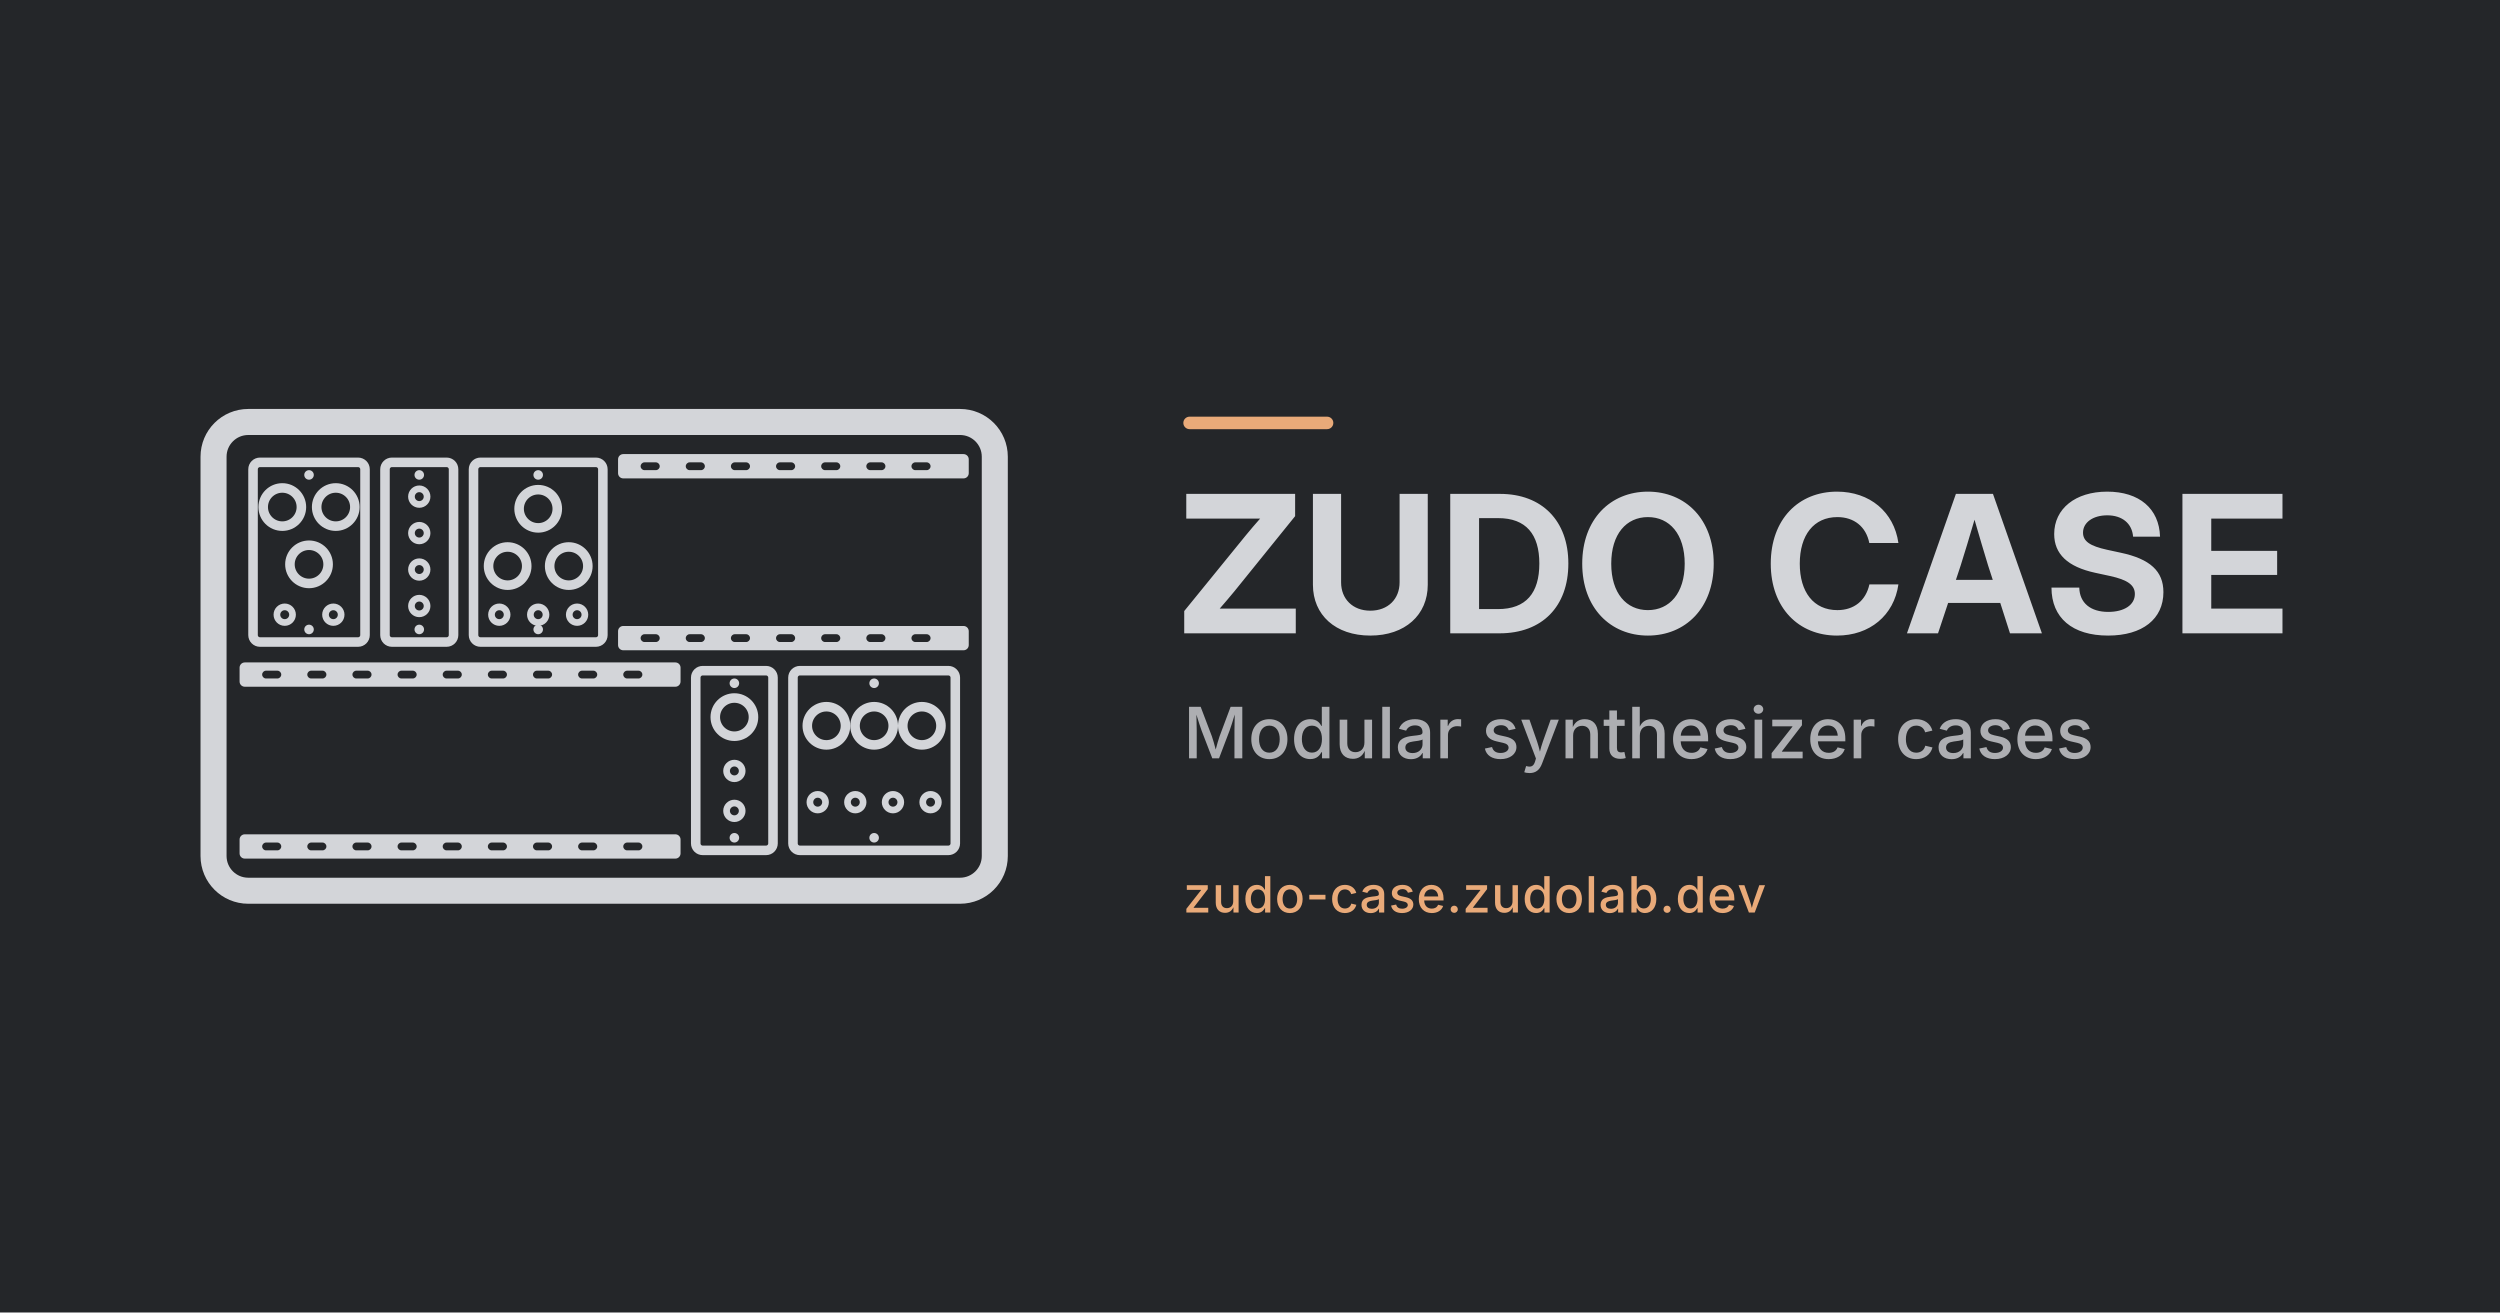
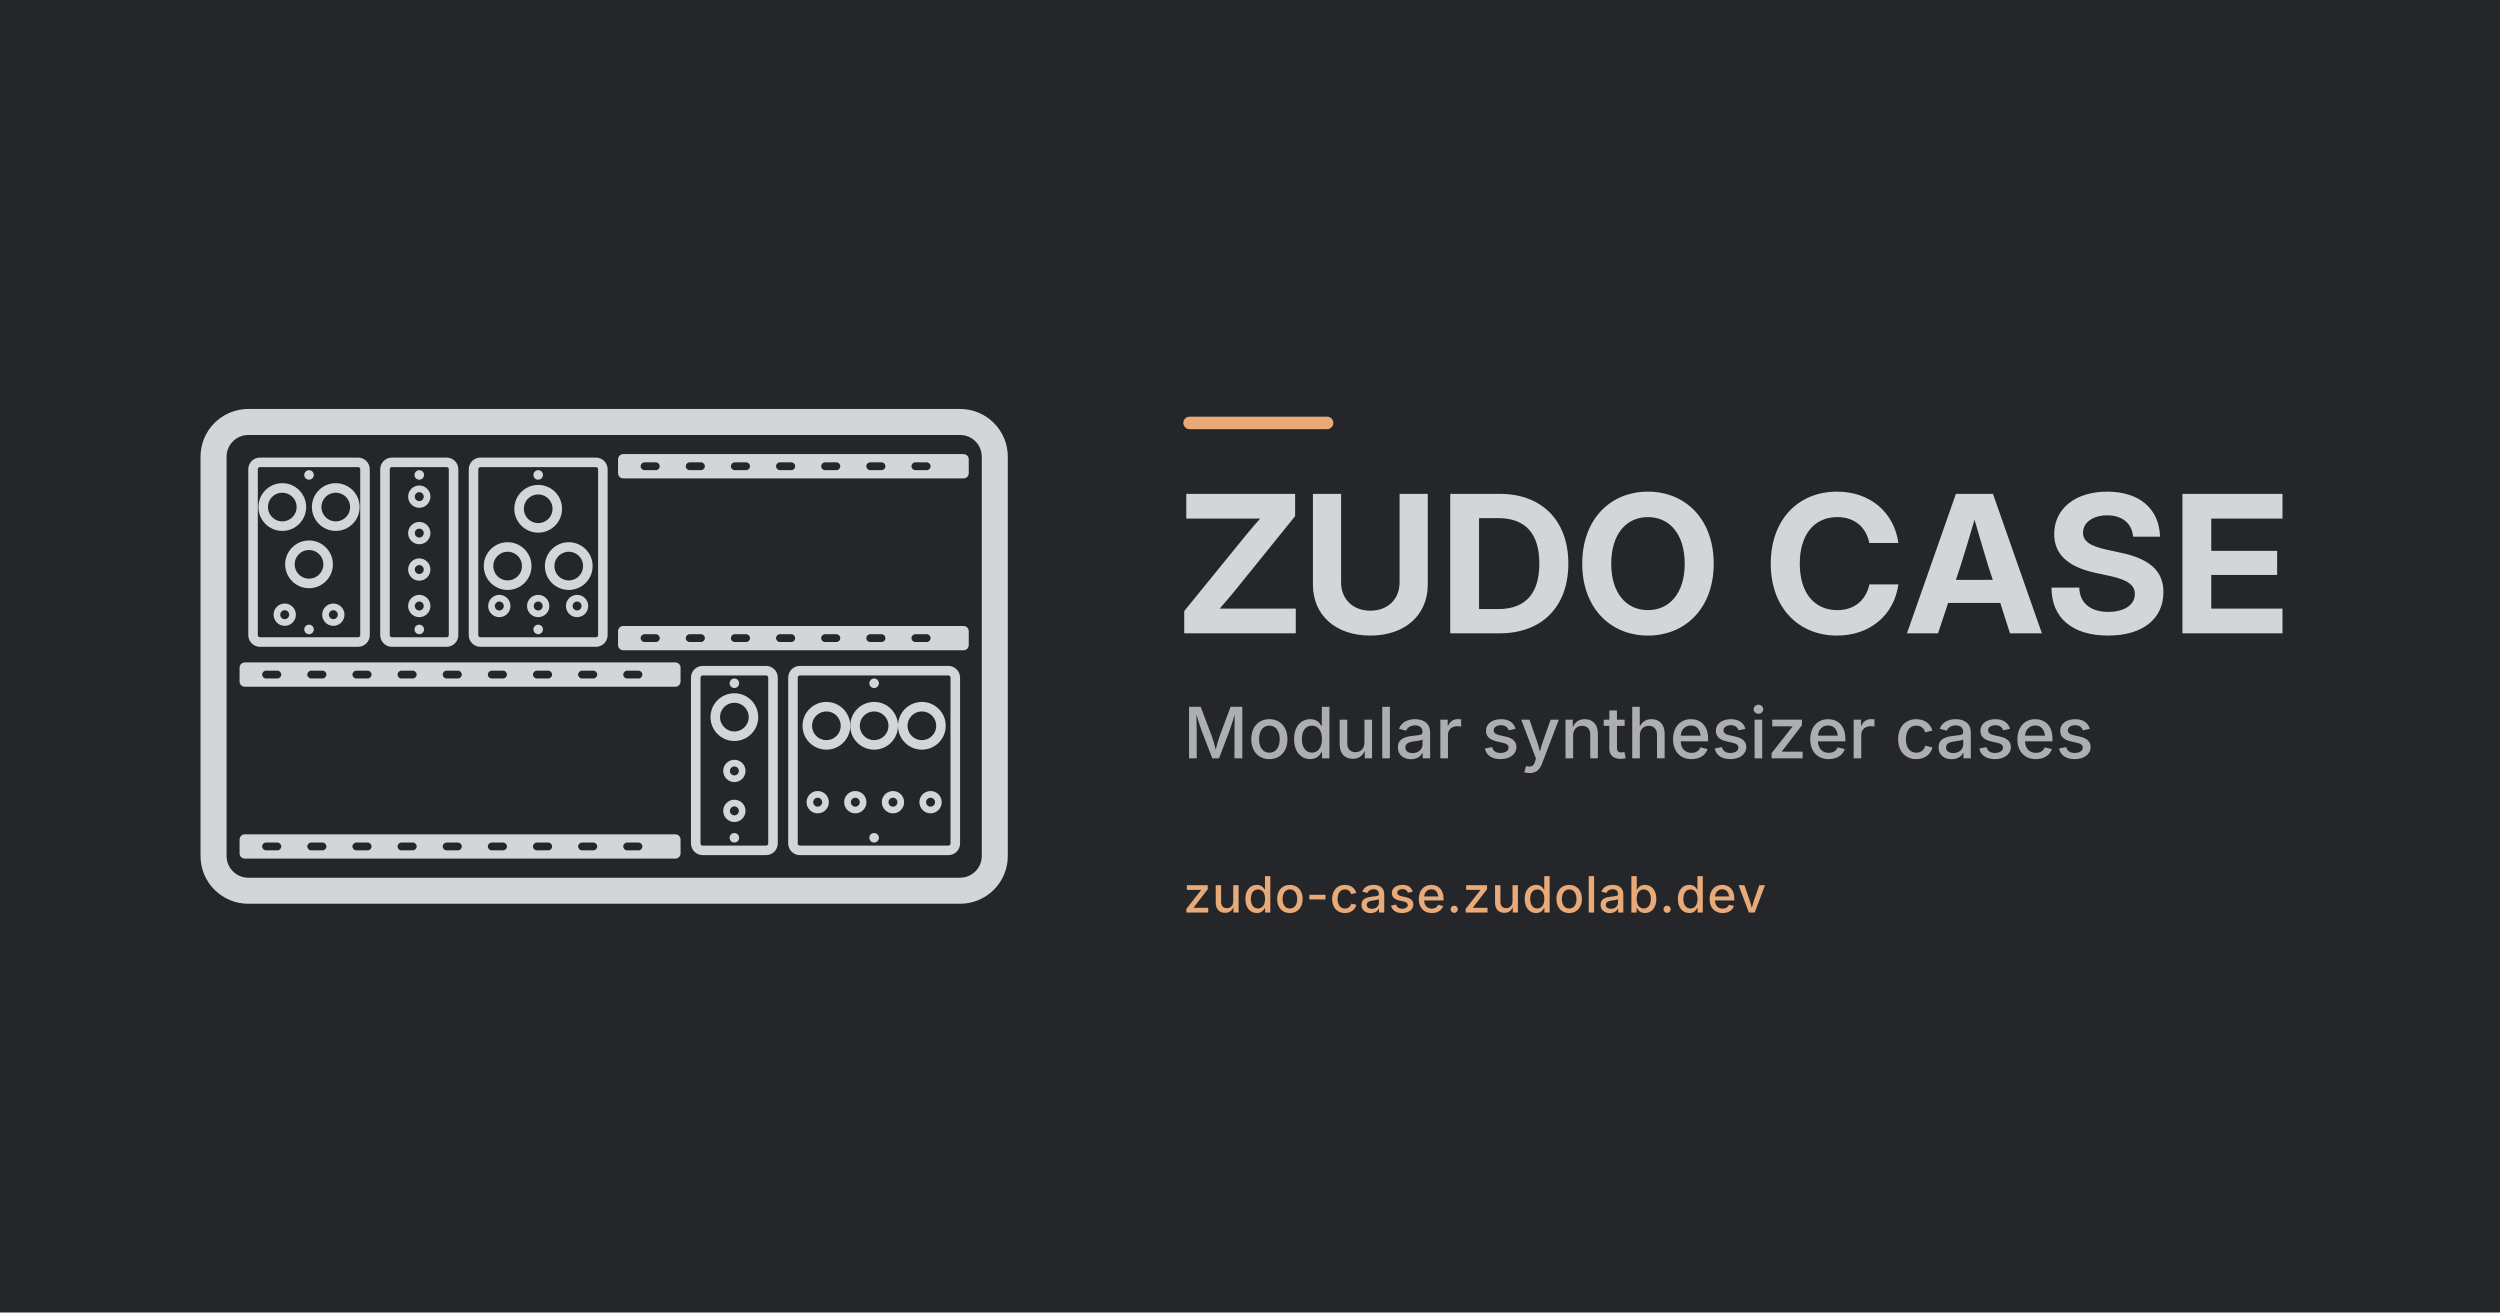
<svg xmlns="http://www.w3.org/2000/svg" width="1200" height="630" viewBox="0 0 1200 630">
  <rect width="1200" height="630" fill="#242629" />
  <svg x="40" y="183.8" width="500" height="262.5" viewBox="0 0 1200 630" fill="#D3D5D9" color="#D3D5D9">
    <path d="M190,45H1010A40,40 0 0 1 1050,85V545A40,40 0 0 1 1010,585H190A40,40 0 0 1 150,545V85A40,40 0 0 1 190,45Z" fill="none" stroke="currentColor" stroke-width="30" />
    <path fill-rule="evenodd" d="M622,82H1014A6,6 0 0 1 1020,88V104A6,6 0 0 1 1014,110H622A6,6 0 0 1 616,104V88A6,6 0 0 1 622,82ZM646.5,91.5H659.5A4.5,4.5 0 0 1 664,96.0V96.0A4.5,4.5 0 0 1 659.5,100.5H646.5A4.5,4.5 0 0 1 642,96.0V96.0A4.5,4.5 0 0 1 646.5,91.5ZM698.5,91.5H711.5A4.5,4.5 0 0 1 716,96.0V96.0A4.5,4.5 0 0 1 711.5,100.5H698.5A4.5,4.5 0 0 1 694,96.0V96.0A4.5,4.5 0 0 1 698.5,91.5ZM750.5,91.5H763.5A4.5,4.5 0 0 1 768,96.0V96.0A4.5,4.5 0 0 1 763.5,100.5H750.5A4.5,4.5 0 0 1 746,96.0V96.0A4.5,4.5 0 0 1 750.5,91.5ZM802.5,91.5H815.5A4.5,4.5 0 0 1 820,96.0V96.0A4.5,4.5 0 0 1 815.5,100.5H802.5A4.5,4.5 0 0 1 798,96.0V96.0A4.5,4.5 0 0 1 802.5,91.5ZM854.5,91.5H867.5A4.5,4.5 0 0 1 872,96.0V96.0A4.5,4.5 0 0 1 867.5,100.5H854.5A4.5,4.5 0 0 1 850,96.0V96.0A4.5,4.5 0 0 1 854.5,91.5ZM906.5,91.5H919.5A4.5,4.5 0 0 1 924,96.0V96.0A4.5,4.5 0 0 1 919.5,100.5H906.5A4.5,4.5 0 0 1 902,96.0V96.0A4.5,4.5 0 0 1 906.5,91.5ZM958.5,91.5H971.5A4.5,4.5 0 0 1 976,96.0V96.0A4.5,4.5 0 0 1 971.5,100.5H958.5A4.5,4.5 0 0 1 954,96.0V96.0A4.5,4.5 0 0 1 958.5,91.5Z" />
    <path fill-rule="evenodd" d="M622,280H1014A6,6 0 0 1 1020,286V302A6,6 0 0 1 1014,308H622A6,6 0 0 1 616,302V286A6,6 0 0 1 622,280ZM646.5,289.5H659.5A4.5,4.5 0 0 1 664,294.0V294.0A4.5,4.5 0 0 1 659.5,298.5H646.5A4.5,4.5 0 0 1 642,294.0V294.0A4.5,4.5 0 0 1 646.5,289.5ZM698.5,289.5H711.5A4.5,4.5 0 0 1 716,294.0V294.0A4.5,4.5 0 0 1 711.5,298.5H698.5A4.5,4.5 0 0 1 694,294.0V294.0A4.5,4.5 0 0 1 698.5,289.5ZM750.5,289.5H763.5A4.5,4.5 0 0 1 768,294.0V294.0A4.5,4.5 0 0 1 763.5,298.5H750.5A4.5,4.5 0 0 1 746,294.0V294.0A4.5,4.5 0 0 1 750.5,289.5ZM802.5,289.5H815.5A4.5,4.5 0 0 1 820,294.0V294.0A4.5,4.5 0 0 1 815.5,298.5H802.5A4.5,4.5 0 0 1 798,294.0V294.0A4.5,4.5 0 0 1 802.5,289.5ZM854.5,289.5H867.5A4.5,4.5 0 0 1 872,294.0V294.0A4.5,4.5 0 0 1 867.5,298.5H854.5A4.5,4.5 0 0 1 850,294.0V294.0A4.5,4.5 0 0 1 854.5,289.5ZM906.5,289.5H919.5A4.5,4.5 0 0 1 924,294.0V294.0A4.5,4.5 0 0 1 919.5,298.5H906.5A4.5,4.5 0 0 1 902,294.0V294.0A4.5,4.5 0 0 1 906.5,289.5ZM958.5,289.5H971.5A4.5,4.5 0 0 1 976,294.0V294.0A4.5,4.5 0 0 1 971.5,298.5H958.5A4.5,4.5 0 0 1 954,294.0V294.0A4.5,4.5 0 0 1 958.5,289.5Z" />
    <path d="M203.5,91.5H316.5A8,8 0 0 1 324.5,99.5V290.5A8,8 0 0 1 316.5,298.5H203.5A8,8 0 0 1 195.5,290.5V99.5A8,8 0 0 1 203.5,91.5Z" fill="none" stroke="currentColor" stroke-width="11" />
    <circle cx="260.0" cy="106" r="5.5" />
    <circle cx="260.0" cy="284" r="5.5" />
    <circle cx="229.2" cy="143.0" r="22" fill="none" stroke="currentColor" stroke-width="11" />
    <circle cx="290.8" cy="143.0" r="22" fill="none" stroke="currentColor" stroke-width="11" />
    <circle cx="260.0" cy="209.0" r="22" fill="none" stroke="currentColor" stroke-width="11" />
    <circle cx="232.0" cy="267.0" r="9" fill="none" stroke="currentColor" stroke-width="7.7" />
    <circle cx="288.0" cy="267.0" r="9" fill="none" stroke="currentColor" stroke-width="7.7" />
    <path d="M355.5,91.5H418.5A8,8 0 0 1 426.5,99.5V290.5A8,8 0 0 1 418.5,298.5H355.5A8,8 0 0 1 347.5,290.5V99.5A8,8 0 0 1 355.5,91.5Z" fill="none" stroke="currentColor" stroke-width="11" />
    <circle cx="387.0" cy="106" r="5.5" />
    <circle cx="387.0" cy="284" r="5.5" />
    <circle cx="387.0" cy="131.0" r="9" fill="none" stroke="currentColor" stroke-width="7.7" />
    <circle cx="387.0" cy="173.0" r="9" fill="none" stroke="currentColor" stroke-width="7.7" />
    <circle cx="387.0" cy="215.0" r="9" fill="none" stroke="currentColor" stroke-width="7.7" />
    <circle cx="387.0" cy="257.0" r="9" fill="none" stroke="currentColor" stroke-width="7.7" />
    <path d="M457.5,91.5H590.5A8,8 0 0 1 598.5,99.5V290.5A8,8 0 0 1 590.5,298.5H457.5A8,8 0 0 1 449.5,290.5V99.5A8,8 0 0 1 457.5,91.5Z" fill="none" stroke="currentColor" stroke-width="11" />
    <circle cx="524.0" cy="106" r="5.5" />
    <circle cx="524.0" cy="284" r="5.5" />
    <circle cx="524.0" cy="145.0" r="22" fill="none" stroke="currentColor" stroke-width="11" />
    <circle cx="488.8" cy="211.0" r="22" fill="none" stroke="currentColor" stroke-width="11" />
    <circle cx="559.2" cy="211.0" r="22" fill="none" stroke="currentColor" stroke-width="11" />
-     <circle cx="479.2" cy="267.0" r="9" fill="none" stroke="currentColor" stroke-width="7.7" />
-     <circle cx="524.0" cy="267.0" r="9" fill="none" stroke="currentColor" stroke-width="7.7" />
-     <circle cx="568.8" cy="267.0" r="9" fill="none" stroke="currentColor" stroke-width="7.7" />
+     <circle cx="479.2" cy="257.0" r="9" fill="none" stroke="currentColor" stroke-width="7.7" />
+     <circle cx="524.0" cy="257.0" r="9" fill="none" stroke="currentColor" stroke-width="7.7" />
+     <circle cx="568.8" cy="257.0" r="9" fill="none" stroke="currentColor" stroke-width="7.7" />
    <path fill-rule="evenodd" d="M186,322H682A6,6 0 0 1 688,328V344A6,6 0 0 1 682,350H186A6,6 0 0 1 180,344V328A6,6 0 0 1 186,322ZM210.5,331.5H223.5A4.5,4.5 0 0 1 228,336.0V336.0A4.5,4.5 0 0 1 223.5,340.5H210.5A4.5,4.5 0 0 1 206,336.0V336.0A4.5,4.5 0 0 1 210.5,331.5ZM262.5,331.5H275.5A4.5,4.5 0 0 1 280,336.0V336.0A4.5,4.5 0 0 1 275.5,340.5H262.5A4.5,4.5 0 0 1 258,336.0V336.0A4.5,4.5 0 0 1 262.5,331.5ZM314.5,331.5H327.5A4.5,4.5 0 0 1 332,336.0V336.0A4.5,4.5 0 0 1 327.5,340.5H314.5A4.5,4.5 0 0 1 310,336.0V336.0A4.5,4.5 0 0 1 314.5,331.5ZM366.5,331.5H379.5A4.5,4.5 0 0 1 384,336.0V336.0A4.5,4.5 0 0 1 379.5,340.5H366.5A4.5,4.5 0 0 1 362,336.0V336.0A4.5,4.5 0 0 1 366.5,331.5ZM418.5,331.5H431.5A4.5,4.5 0 0 1 436,336.0V336.0A4.5,4.5 0 0 1 431.5,340.5H418.5A4.5,4.5 0 0 1 414,336.0V336.0A4.5,4.5 0 0 1 418.5,331.5ZM470.5,331.5H483.5A4.5,4.5 0 0 1 488,336.0V336.0A4.5,4.5 0 0 1 483.5,340.5H470.5A4.5,4.5 0 0 1 466,336.0V336.0A4.5,4.5 0 0 1 470.5,331.5ZM522.5,331.5H535.5A4.5,4.5 0 0 1 540,336.0V336.0A4.5,4.5 0 0 1 535.5,340.5H522.5A4.5,4.5 0 0 1 518,336.0V336.0A4.5,4.5 0 0 1 522.5,331.5ZM574.5,331.5H587.5A4.5,4.5 0 0 1 592,336.0V336.0A4.5,4.5 0 0 1 587.5,340.5H574.5A4.5,4.5 0 0 1 570,336.0V336.0A4.5,4.5 0 0 1 574.5,331.5ZM626.5,331.5H639.5A4.5,4.5 0 0 1 644,336.0V336.0A4.5,4.5 0 0 1 639.5,340.5H626.5A4.5,4.5 0 0 1 622,336.0V336.0A4.5,4.5 0 0 1 626.5,331.5Z" />
    <path fill-rule="evenodd" d="M186,520H682A6,6 0 0 1 688,526V542A6,6 0 0 1 682,548H186A6,6 0 0 1 180,542V526A6,6 0 0 1 186,520ZM210.5,529.5H223.5A4.5,4.5 0 0 1 228,534.0V534.0A4.5,4.5 0 0 1 223.5,538.5H210.5A4.5,4.5 0 0 1 206,534.0V534.0A4.5,4.5 0 0 1 210.5,529.5ZM262.5,529.5H275.5A4.5,4.5 0 0 1 280,534.0V534.0A4.5,4.5 0 0 1 275.5,538.5H262.5A4.5,4.5 0 0 1 258,534.0V534.0A4.5,4.5 0 0 1 262.5,529.5ZM314.5,529.5H327.5A4.5,4.5 0 0 1 332,534.0V534.0A4.5,4.5 0 0 1 327.5,538.5H314.5A4.5,4.5 0 0 1 310,534.0V534.0A4.5,4.5 0 0 1 314.5,529.5ZM366.5,529.5H379.5A4.5,4.5 0 0 1 384,534.0V534.0A4.5,4.5 0 0 1 379.5,538.5H366.5A4.5,4.5 0 0 1 362,534.0V534.0A4.5,4.5 0 0 1 366.5,529.5ZM418.5,529.5H431.5A4.5,4.5 0 0 1 436,534.0V534.0A4.5,4.5 0 0 1 431.5,538.5H418.5A4.5,4.5 0 0 1 414,534.0V534.0A4.5,4.5 0 0 1 418.5,529.5ZM470.5,529.5H483.5A4.5,4.5 0 0 1 488,534.0V534.0A4.5,4.5 0 0 1 483.5,538.5H470.5A4.5,4.5 0 0 1 466,534.0V534.0A4.5,4.5 0 0 1 470.5,529.5ZM522.5,529.5H535.5A4.5,4.5 0 0 1 540,534.0V534.0A4.5,4.5 0 0 1 535.5,538.5H522.5A4.5,4.5 0 0 1 518,534.0V534.0A4.5,4.5 0 0 1 522.5,529.5ZM574.5,529.5H587.5A4.5,4.5 0 0 1 592,534.0V534.0A4.5,4.5 0 0 1 587.5,538.5H574.5A4.5,4.5 0 0 1 570,534.0V534.0A4.5,4.5 0 0 1 574.5,529.5ZM626.5,529.5H639.5A4.5,4.5 0 0 1 644,534.0V534.0A4.5,4.5 0 0 1 639.5,538.5H626.5A4.5,4.5 0 0 1 622,534.0V534.0A4.5,4.5 0 0 1 626.5,529.5Z" />
    <path d="M713.5,331.5H786.5A8,8 0 0 1 794.5,339.5V530.5A8,8 0 0 1 786.5,538.5H713.5A8,8 0 0 1 705.5,530.5V339.5A8,8 0 0 1 713.5,331.5Z" fill="none" stroke="currentColor" stroke-width="11" />
    <circle cx="750.0" cy="346" r="5.5" />
    <circle cx="750.0" cy="524" r="5.5" />
    <circle cx="750.0" cy="385.0" r="22" fill="none" stroke="currentColor" stroke-width="11" />
    <circle cx="750.0" cy="447.0" r="9" fill="none" stroke="currentColor" stroke-width="7.7" />
    <circle cx="750.0" cy="493.0" r="9" fill="none" stroke="currentColor" stroke-width="7.7" />
    <path d="M825.5,331.5H996.5A8,8 0 0 1 1004.5,339.5V530.5A8,8 0 0 1 996.5,538.5H825.5A8,8 0 0 1 817.5,530.5V339.5A8,8 0 0 1 825.5,331.5Z" fill="none" stroke="currentColor" stroke-width="11" />
    <circle cx="911.0" cy="346" r="5.5" />
    <circle cx="911.0" cy="524" r="5.5" />
    <circle cx="856.0" cy="395.0" r="22" fill="none" stroke="currentColor" stroke-width="11" />
    <circle cx="911.0" cy="395.0" r="22" fill="none" stroke="currentColor" stroke-width="11" />
    <circle cx="966.0" cy="395.0" r="22" fill="none" stroke="currentColor" stroke-width="11" />
    <circle cx="846.0" cy="483.0" r="9" fill="none" stroke="currentColor" stroke-width="7.7" />
    <circle cx="889.3" cy="483.0" r="9" fill="none" stroke="currentColor" stroke-width="7.7" />
    <circle cx="932.7" cy="483.0" r="9" fill="none" stroke="currentColor" stroke-width="7.7" />
    <circle cx="976.0" cy="483.0" r="9" fill="none" stroke="currentColor" stroke-width="7.7" />
  </svg>
  <rect x="568" y="200" width="72" height="6" rx="3" fill="#E9AA79" />
  <path fill="#D3D5D9" d="M568.426 304.0H621.973V292.141H585.451C587.877 289.355 590.258 286.57 592.549 283.785L621.658 247.758V237.066H569.414V248.926H604.857C602.521 251.576 600.23 254.227 598.029 256.922L568.426 293.309ZM657.742 305.078C674.453 305.078 685.324 295.15 685.324 280.686V237.066H671.803V279.562C671.803 287.469 666.277 293.129 657.742 293.129C649.252 293.129 643.727 287.424 643.727 279.562V237.066H630.205V280.686C630.205 295.195 641.031 305.078 657.742 305.078ZM719.746 304.0C740.275 304.0 752.809 291.107 752.809 270.488C752.809 249.959 740.141 237.066 720.016 237.066H696.117V304.0ZM709.953 292.365V248.701H719.162C732.459 248.701 738.883 256.428 738.883 270.488C738.883 284.594 732.549 292.365 719.027 292.365ZM791.004 305.078C809.018 305.078 822.584 291.871 822.584 270.578C822.584 249.24 809.018 235.988 791.004 235.988C772.99 235.988 759.469 249.24 759.469 270.578C759.469 291.781 772.99 305.078 791.004 305.078ZM791.004 292.859C780.672 292.859 773.395 284.773 773.395 270.578C773.395 256.293 780.672 248.207 791.004 248.207C801.336 248.207 808.658 256.293 808.658 270.578C808.658 284.773 801.336 292.859 791.004 292.859ZM881.77 305.078C897.447 305.078 909.127 295.42 911.238 280.506H897.312C895.605 288.367 889.855 292.859 881.949 292.859C870.539 292.859 863.891 284.189 863.891 270.578C863.891 256.877 870.584 248.207 881.949 248.207C889.9 248.207 895.695 252.744 897.268 260.65H911.238C909.127 245.691 897.447 235.988 881.77 235.988C863.352 235.988 849.965 249.195 849.965 270.578C849.965 291.826 863.396 305.078 881.77 305.078ZM915.338 304.0H930.252L935.104 289.4H960.125L964.797 304.0H980.115L956.621 237.066H938.832ZM938.832 278.35 941.123 271.432C943.279 264.604 945.346 257.775 947.771 249.465C950.152 257.775 952.219 264.604 954.285 271.432L956.531 278.35ZM1011.887 305.078C1028.373 305.078 1038.436 297.127 1038.436 284.234C1038.436 274.172 1032.102 268.287 1017.816 265.277L1011.393 263.885C1003.172 262.088 999.848 259.797 999.848 255.664C999.848 250.768 1004.654 247.354 1011.482 247.354C1018.67 247.354 1023.387 251.262 1023.881 257.596H1036.818C1036.414 244.119 1026.846 235.988 1011.438 235.988C996.209 235.988 986.012 244.164 986.012 256.338C986.012 265.906 992.436 272.061 1005.688 274.936L1012.74 276.463C1021.23 278.305 1024.734 280.82 1024.734 285.133C1024.734 290.344 1019.658 293.713 1011.977 293.713C1003.396 293.713 998.23 289.4 998.051 282.033H984.709C984.709 296.588 994.727 305.078 1011.887 305.078ZM1047.566 304.0H1095.588V292.141H1061.402V275.969H1093.027V264.424H1061.402V248.926H1095.588V237.066H1047.566Z" />
  <path fill="#D3D5D9" fill-opacity="0.78" d="M570.739 364.0H574.425V350.686C574.425 348.793 574.342 345.622 574.275 343.032C575.222 346.087 576.201 349.191 576.766 350.686L581.896 364.0H585.133L590.196 350.686C590.761 349.142 591.79 345.954 592.67 342.949C592.62 345.705 592.537 348.859 592.537 350.686V364.0H596.306V339.264H590.694L585.382 353.458C584.9 354.819 584.12 357.575 583.539 359.783C582.975 357.525 582.194 354.786 581.713 353.458L576.317 339.264H570.739ZM609.288 364.382C614.518 364.382 617.971 360.547 617.971 354.819C617.971 349.042 614.518 345.207 609.288 345.207C604.059 345.207 600.622 349.042 600.622 354.819C600.622 360.547 604.059 364.382 609.288 364.382ZM609.288 361.294C605.935 361.294 604.341 358.339 604.341 354.819C604.341 351.25 605.935 348.295 609.288 348.295C612.675 348.295 614.269 351.267 614.269 354.819C614.269 358.339 612.675 361.294 609.288 361.294ZM628.928 364.365C632.281 364.365 633.626 362.273 634.273 361.095H634.572V364.0H638.125V339.264H634.473V348.461H634.273C633.643 347.315 632.381 345.207 628.928 345.207C624.462 345.207 621.158 348.727 621.158 354.77C621.158 360.763 624.412 364.365 628.928 364.365ZM629.725 361.261C626.554 361.261 624.894 358.422 624.894 354.736C624.894 351.084 626.504 348.312 629.725 348.312C632.862 348.312 634.539 350.885 634.539 354.736C634.539 358.604 632.829 361.261 629.725 361.261ZM649.364 364.232C651.921 364.232 653.913 363.087 655.075 360.397L655.092 364.0H658.595V345.439H654.926V356.43C654.926 359.368 653.083 361.045 650.609 361.045C648.186 361.045 646.691 359.451 646.691 356.778V345.439H643.039V357.227C643.039 361.809 645.579 364.232 649.364 364.232ZM667.145 339.264H663.492V364.0H667.145ZM677.255 364.415C680.26 364.415 682.02 362.904 682.733 361.46H682.916V364.0H686.452V351.682C686.452 346.319 682.186 345.207 679.197 345.207C675.894 345.207 672.772 346.502 671.511 349.822L674.947 350.719C675.462 349.457 676.823 348.179 679.247 348.179C681.571 348.179 682.8 349.374 682.8 351.433V351.532C682.8 352.844 681.389 352.827 678.118 353.209C674.615 353.607 670.979 354.537 670.979 358.754C670.979 362.406 673.719 364.415 677.255 364.415ZM678.068 361.477C676.026 361.477 674.565 360.563 674.565 358.804C674.565 356.895 676.259 356.197 678.317 355.915C679.446 355.766 682.269 355.467 682.816 354.936V357.31C682.816 359.484 681.04 361.477 678.068 361.477ZM691.366 364.0H695.019V352.728C695.019 350.287 696.878 348.561 699.435 348.561C700.198 348.561 701.078 348.693 701.344 348.76V345.273C700.962 345.224 700.265 345.174 699.8 345.174C697.625 345.174 695.782 346.402 695.102 348.428H694.902V345.439H691.366ZM720.236 364.382C724.769 364.382 727.89 361.991 727.89 358.604C727.89 356.031 726.263 354.371 722.826 353.591L719.838 352.927C717.796 352.462 716.966 351.731 716.966 350.503C716.966 349.108 718.493 348.096 720.502 348.096C722.693 348.096 723.739 349.258 724.221 350.553L727.491 349.839C726.694 347.083 724.486 345.207 720.469 345.207C716.269 345.207 713.28 347.415 713.28 350.735C713.28 353.392 714.94 355.085 718.394 355.865L721.515 356.579C723.274 356.978 724.121 357.741 724.121 358.92C724.121 360.298 722.627 361.427 720.27 361.427C718.111 361.427 716.7 360.53 716.186 358.588L712.749 359.302C713.413 362.589 716.202 364.382 720.236 364.382ZM731.642 370.674C732.09 370.873 733.053 371.072 734.198 371.072C737.187 371.072 739.029 369.545 740.158 366.573L748.227 345.439H744.309L740.573 355.981C739.992 357.592 739.577 359.202 739.162 360.796C738.764 359.202 738.382 357.608 737.817 355.981L734.148 345.439H730.197L737.253 364.083L736.854 365.444C736.174 367.835 734.846 368.3 732.953 367.802L732.538 367.702ZM755.1 353.01C755.1 350.071 756.926 348.395 759.416 348.395C761.84 348.395 763.334 349.988 763.334 352.661V364.0H766.986V352.213C766.986 347.631 764.463 345.207 760.678 345.207C758.055 345.207 756.112 346.386 754.95 349.009L754.934 345.439H751.447V364.0H755.1ZM779.836 345.439H776.134V341.023H772.481V345.439H769.775V348.411H772.481V359.285C772.481 362.439 774.424 364.249 777.794 364.249C778.641 364.249 779.57 364.133 780.351 363.867L779.703 360.945C779.255 361.045 778.541 361.145 778.159 361.145C776.715 361.145 776.134 360.48 776.134 358.986V348.411H779.836ZM787.124 353.01C787.124 350.071 788.95 348.395 791.44 348.395C793.864 348.395 795.358 349.988 795.358 352.661V364.0H799.027V352.213C799.027 347.631 796.487 345.207 792.702 345.207C790.162 345.207 788.253 346.319 787.091 348.776V339.264H783.472V364.0H787.124ZM811.927 364.382C815.895 364.382 818.733 362.439 819.613 359.551L816.177 358.737C815.529 360.464 814.002 361.36 811.96 361.36C808.922 361.36 806.863 359.418 806.73 355.832H819.896V354.537C819.896 347.847 815.845 345.207 811.611 345.207C806.415 345.207 803.062 349.142 803.062 354.853C803.062 360.613 806.448 364.382 811.927 364.382ZM806.747 353.109C806.946 350.437 808.706 348.229 811.628 348.229C814.434 348.229 816.011 350.188 816.276 353.109ZM830.554 364.382C835.086 364.382 838.207 361.991 838.207 358.604C838.207 356.031 836.58 354.371 833.144 353.591L830.155 352.927C828.113 352.462 827.283 351.731 827.283 350.503C827.283 349.108 828.811 348.096 830.819 348.096C833.011 348.096 834.057 349.258 834.538 350.553L837.809 349.839C837.012 347.083 834.804 345.207 830.786 345.207C826.586 345.207 823.598 347.415 823.598 350.735C823.598 353.392 825.258 355.085 828.711 355.865L831.832 356.579C833.592 356.978 834.438 357.741 834.438 358.92C834.438 360.298 832.944 361.427 830.587 361.427C828.429 361.427 827.018 360.53 826.503 358.588L823.066 359.302C823.73 362.589 826.52 364.382 830.554 364.382ZM842.208 364.0H845.86V345.439H842.208ZM844.051 342.601C845.312 342.601 846.358 341.638 846.358 340.442C846.358 339.23 845.312 338.268 844.051 338.268C842.789 338.268 841.743 339.23 841.743 340.442C841.743 341.638 842.789 342.601 844.051 342.601ZM850.376 364.0H865.268V360.812H855.323V360.646L864.936 348.129V345.439H850.691V348.627H860.37V348.793L850.376 361.51ZM877.785 364.382C881.753 364.382 884.592 362.439 885.472 359.551L882.035 358.737C881.388 360.464 879.86 361.36 877.818 361.36C874.78 361.36 872.722 359.418 872.589 355.832H885.754V354.537C885.754 347.847 881.703 345.207 877.47 345.207C872.273 345.207 868.92 349.142 868.92 354.853C868.92 360.613 872.307 364.382 877.785 364.382ZM872.605 353.109C872.805 350.437 874.564 348.229 877.486 348.229C880.292 348.229 881.869 350.188 882.135 353.109ZM889.755 364.0H893.407V352.728C893.407 350.287 895.267 348.561 897.823 348.561C898.587 348.561 899.467 348.693 899.732 348.76V345.273C899.351 345.224 898.653 345.174 898.188 345.174C896.014 345.174 894.171 346.402 893.49 348.428H893.291V345.439H889.755ZM919.771 364.382C923.672 364.382 926.693 362.273 927.59 358.771L924.137 357.94C923.639 359.949 922.095 361.294 919.787 361.294C916.434 361.294 914.823 358.355 914.823 354.819C914.823 351.233 916.434 348.295 919.787 348.295C922.062 348.295 923.572 349.606 924.07 351.516L927.54 350.686C926.627 347.249 923.622 345.207 919.771 345.207C914.541 345.207 911.104 349.042 911.104 354.819C911.104 360.547 914.541 364.382 919.771 364.382ZM936.787 364.415C939.792 364.415 941.552 362.904 942.266 361.46H942.448V364.0H945.984V351.682C945.984 346.319 941.718 345.207 938.729 345.207C935.426 345.207 932.305 346.502 931.043 349.822L934.479 350.719C934.994 349.457 936.355 348.179 938.779 348.179C941.104 348.179 942.332 349.374 942.332 351.433V351.532C942.332 352.844 940.921 352.827 937.65 353.209C934.147 353.607 930.512 354.537 930.512 358.754C930.512 362.406 933.251 364.415 936.787 364.415ZM937.601 361.477C935.559 361.477 934.098 360.563 934.098 358.804C934.098 356.895 935.791 356.197 937.85 355.915C938.979 355.766 941.801 355.467 942.349 354.936V357.31C942.349 359.484 940.572 361.477 937.601 361.477ZM957.556 364.382C962.088 364.382 965.209 361.991 965.209 358.604C965.209 356.031 963.582 354.371 960.146 353.591L957.157 352.927C955.115 352.462 954.285 351.731 954.285 350.503C954.285 349.108 955.812 348.096 957.821 348.096C960.013 348.096 961.059 349.258 961.54 350.553L964.811 349.839C964.014 347.083 961.806 345.207 957.788 345.207C953.588 345.207 950.6 347.415 950.6 350.735C950.6 353.392 952.26 355.085 955.713 355.865L958.834 356.579C960.594 356.978 961.44 357.741 961.44 358.92C961.44 360.298 959.946 361.427 957.589 361.427C955.431 361.427 954.02 360.53 953.505 358.588L950.068 359.302C950.732 362.589 953.521 364.382 957.556 364.382ZM977.212 364.382C981.18 364.382 984.019 362.439 984.898 359.551L981.462 358.737C980.814 360.464 979.287 361.36 977.245 361.36C974.207 361.36 972.148 359.418 972.016 355.832H985.181V354.537C985.181 347.847 981.13 345.207 976.896 345.207C971.7 345.207 968.347 349.142 968.347 354.853C968.347 360.613 971.733 364.382 977.212 364.382ZM972.032 353.109C972.231 350.437 973.991 348.229 976.913 348.229C979.719 348.229 981.296 350.188 981.562 353.109ZM995.839 364.382C1000.371 364.382 1003.492 361.991 1003.492 358.604C1003.492 356.031 1001.865 354.371 998.429 353.591L995.44 352.927C993.398 352.462 992.568 351.731 992.568 350.503C992.568 349.108 994.096 348.096 996.104 348.096C998.296 348.096 999.342 349.258 999.823 350.553L1003.094 349.839C1002.297 347.083 1000.089 345.207 996.071 345.207C991.871 345.207 988.883 347.415 988.883 350.735C988.883 353.392 990.543 355.085 993.996 355.865L997.117 356.579C998.877 356.978 999.724 357.741 999.724 358.92C999.724 360.298 998.229 361.427 995.872 361.427C993.714 361.427 992.303 360.53 991.788 358.588L988.352 359.302C989.016 362.589 991.805 364.382 995.839 364.382Z" />
  <path fill="#E9AA79" d="M569.453 438.0H579.965V435.75H572.945V435.633L579.73 426.797V424.898H569.676V427.148H576.508V427.266L569.453 436.242ZM588.017 438.164C589.822 438.164 591.228 437.355 592.048 435.457L592.06 438.0H594.533V424.898H591.943V432.656C591.943 434.73 590.642 435.914 588.896 435.914C587.185 435.914 586.13 434.789 586.13 432.902V424.898H583.552V433.219C583.552 436.453 585.345 438.164 588.017 438.164ZM603.265 438.258C605.632 438.258 606.581 436.781 607.038 435.949H607.249V438.0H609.757V420.539H607.179V427.031H607.038C606.593 426.223 605.702 424.734 603.265 424.734C600.112 424.734 597.78 427.219 597.78 431.484C597.78 435.715 600.077 438.258 603.265 438.258ZM603.827 436.066C601.589 436.066 600.417 434.062 600.417 431.461C600.417 428.883 601.554 426.926 603.827 426.926C606.042 426.926 607.226 428.742 607.226 431.461C607.226 434.191 606.019 436.066 603.827 436.066ZM619.134 438.27C622.825 438.27 625.263 435.562 625.263 431.52C625.263 427.441 622.825 424.734 619.134 424.734C615.442 424.734 613.016 427.441 613.016 431.52C613.016 435.562 615.442 438.27 619.134 438.27ZM619.134 436.09C616.766 436.09 615.641 434.004 615.641 431.52C615.641 429.0 616.766 426.914 619.134 426.914C621.524 426.914 622.649 429.012 622.649 431.52C622.649 434.004 621.524 436.09 619.134 436.09ZM636.221 429.516H628.463V431.754H636.221ZM645.527 438.27C648.281 438.27 650.414 436.781 651.047 434.309L648.609 433.723C648.258 435.141 647.168 436.09 645.539 436.09C643.172 436.09 642.035 434.016 642.035 431.52C642.035 428.988 643.172 426.914 645.539 426.914C647.145 426.914 648.211 427.84 648.562 429.188L651.012 428.602C650.367 426.176 648.246 424.734 645.527 424.734C641.836 424.734 639.41 427.441 639.41 431.52C639.41 435.562 641.836 438.27 645.527 438.27ZM657.939 438.293C660.06 438.293 661.302 437.227 661.806 436.207H661.935V438.0H664.431V429.305C664.431 425.52 661.42 424.734 659.31 424.734C656.978 424.734 654.775 425.648 653.884 427.992L656.31 428.625C656.673 427.734 657.634 426.832 659.345 426.832C660.986 426.832 661.853 427.676 661.853 429.129V429.199C661.853 430.125 660.857 430.113 658.548 430.383C656.076 430.664 653.509 431.32 653.509 434.297C653.509 436.875 655.443 438.293 657.939 438.293ZM658.513 436.219C657.072 436.219 656.041 435.574 656.041 434.332C656.041 432.984 657.236 432.492 658.689 432.293C659.486 432.188 661.478 431.977 661.865 431.602V433.277C661.865 434.812 660.611 436.219 658.513 436.219ZM672.999 438.27C676.198 438.27 678.402 436.582 678.402 434.191C678.402 432.375 677.253 431.203 674.827 430.652L672.718 430.184C671.277 429.855 670.691 429.34 670.691 428.473C670.691 427.488 671.769 426.773 673.187 426.773C674.734 426.773 675.472 427.594 675.812 428.508L678.12 428.004C677.558 426.059 675.999 424.734 673.163 424.734C670.198 424.734 668.089 426.293 668.089 428.637C668.089 430.512 669.261 431.707 671.698 432.258L673.902 432.762C675.144 433.043 675.741 433.582 675.741 434.414C675.741 435.387 674.687 436.184 673.023 436.184C671.499 436.184 670.503 435.551 670.14 434.18L667.714 434.684C668.183 437.004 670.152 438.27 672.999 438.27ZM687.274 438.27C690.075 438.27 692.079 436.898 692.7 434.859L690.274 434.285C689.817 435.504 688.739 436.137 687.298 436.137C685.153 436.137 683.7 434.766 683.606 432.234H692.899V431.32C692.899 426.598 690.04 424.734 687.052 424.734C683.384 424.734 681.016 427.512 681.016 431.543C681.016 435.609 683.407 438.27 687.274 438.27ZM683.618 430.312C683.759 428.426 685.001 426.867 687.063 426.867C689.044 426.867 690.157 428.25 690.345 430.312ZM698.034 438.176C698.995 438.176 699.756 437.414 699.756 436.453C699.756 435.48 698.995 434.719 698.034 434.719C697.061 434.719 696.299 435.48 696.299 436.453C696.299 437.414 697.061 438.176 698.034 438.176ZM703.52 438.0H714.031V435.75H707.012V435.633L713.797 426.797V424.898H703.742V427.148H710.574V427.266L703.52 436.242ZM722.084 438.164C723.888 438.164 725.295 437.355 726.115 435.457L726.127 438.0H728.599V424.898H726.009V432.656C726.009 434.73 724.709 435.914 722.963 435.914C721.252 435.914 720.197 434.789 720.197 432.902V424.898H717.619V433.219C717.619 436.453 719.412 438.164 722.084 438.164ZM737.331 438.258C739.698 438.258 740.648 436.781 741.105 435.949H741.316V438.0H743.823V420.539H741.245V427.031H741.105C740.659 426.223 739.769 424.734 737.331 424.734C734.179 424.734 731.847 427.219 731.847 431.484C731.847 435.715 734.144 438.258 737.331 438.258ZM737.894 436.066C735.655 436.066 734.484 434.062 734.484 431.461C734.484 428.883 735.62 426.926 737.894 426.926C740.109 426.926 741.292 428.742 741.292 431.461C741.292 434.191 740.085 436.066 737.894 436.066ZM753.2 438.27C756.891 438.27 759.329 435.562 759.329 431.52C759.329 427.441 756.891 424.734 753.2 424.734C749.509 424.734 747.083 427.441 747.083 431.52C747.083 435.562 749.509 438.27 753.2 438.27ZM753.2 436.09C750.833 436.09 749.708 434.004 749.708 431.52C749.708 429.0 750.833 426.914 753.2 426.914C755.591 426.914 756.716 429.012 756.716 431.52C756.716 434.004 755.591 436.09 753.2 436.09ZM765.166 420.539H762.588V438.0H765.166ZM772.703 438.293C774.824 438.293 776.066 437.227 776.57 436.207H776.699V438.0H779.195V429.305C779.195 425.52 776.184 424.734 774.074 424.734C771.742 424.734 769.539 425.648 768.648 427.992L771.074 428.625C771.438 427.734 772.398 426.832 774.109 426.832C775.75 426.832 776.617 427.676 776.617 429.129V429.199C776.617 430.125 775.621 430.113 773.312 430.383C770.84 430.664 768.273 431.32 768.273 434.297C768.273 436.875 770.207 438.293 772.703 438.293ZM773.277 436.219C771.836 436.219 770.805 435.574 770.805 434.332C770.805 432.984 772.0 432.492 773.453 432.293C774.25 432.188 776.242 431.977 776.629 431.602V433.277C776.629 434.812 775.375 436.219 773.277 436.219ZM789.568 438.258C792.755 438.258 795.041 435.715 795.041 431.484C795.041 427.219 792.709 424.734 789.568 424.734C787.119 424.734 786.24 426.223 785.783 427.031H785.642V420.539H783.064V438.0H785.572V435.949H785.783C786.24 436.781 787.189 438.258 789.568 438.258ZM788.994 436.066C786.814 436.066 785.595 434.191 785.595 431.461C785.595 428.742 786.779 426.926 788.994 426.926C791.267 426.926 792.404 428.883 792.404 431.461C792.404 434.062 791.232 436.066 788.994 436.066ZM800.21 438.176C801.171 438.176 801.933 437.414 801.933 436.453C801.933 435.48 801.171 434.719 800.21 434.719C799.238 434.719 798.476 435.48 798.476 436.453C798.476 437.414 799.238 438.176 800.21 438.176ZM810.852 438.258C813.22 438.258 814.169 436.781 814.626 435.949H814.837V438.0H817.345V420.539H814.766V427.031H814.626C814.18 426.223 813.29 424.734 810.852 424.734C807.7 424.734 805.368 427.219 805.368 431.484C805.368 435.715 807.665 438.258 810.852 438.258ZM811.415 436.066C809.177 436.066 808.005 434.062 808.005 431.461C808.005 428.883 809.141 426.926 811.415 426.926C813.63 426.926 814.813 428.742 814.813 431.461C814.813 434.191 813.606 436.066 811.415 436.066ZM826.862 438.27C829.663 438.27 831.666 436.898 832.288 434.859L829.862 434.285C829.405 435.504 828.327 436.137 826.885 436.137C824.741 436.137 823.288 434.766 823.194 432.234H832.487V431.32C832.487 426.598 829.627 424.734 826.639 424.734C822.971 424.734 820.604 427.512 820.604 431.543C820.604 435.609 822.995 438.27 826.862 438.27ZM823.205 430.312C823.346 428.426 824.588 426.867 826.651 426.867C828.631 426.867 829.745 428.25 829.932 430.312ZM839.461 438.0H842.273L847.219 424.898H844.453L841.863 432.34C841.465 433.5 841.184 434.648 840.891 435.797C840.598 434.648 840.293 433.5 839.895 432.34L837.305 424.898H834.516Z" />
</svg>
